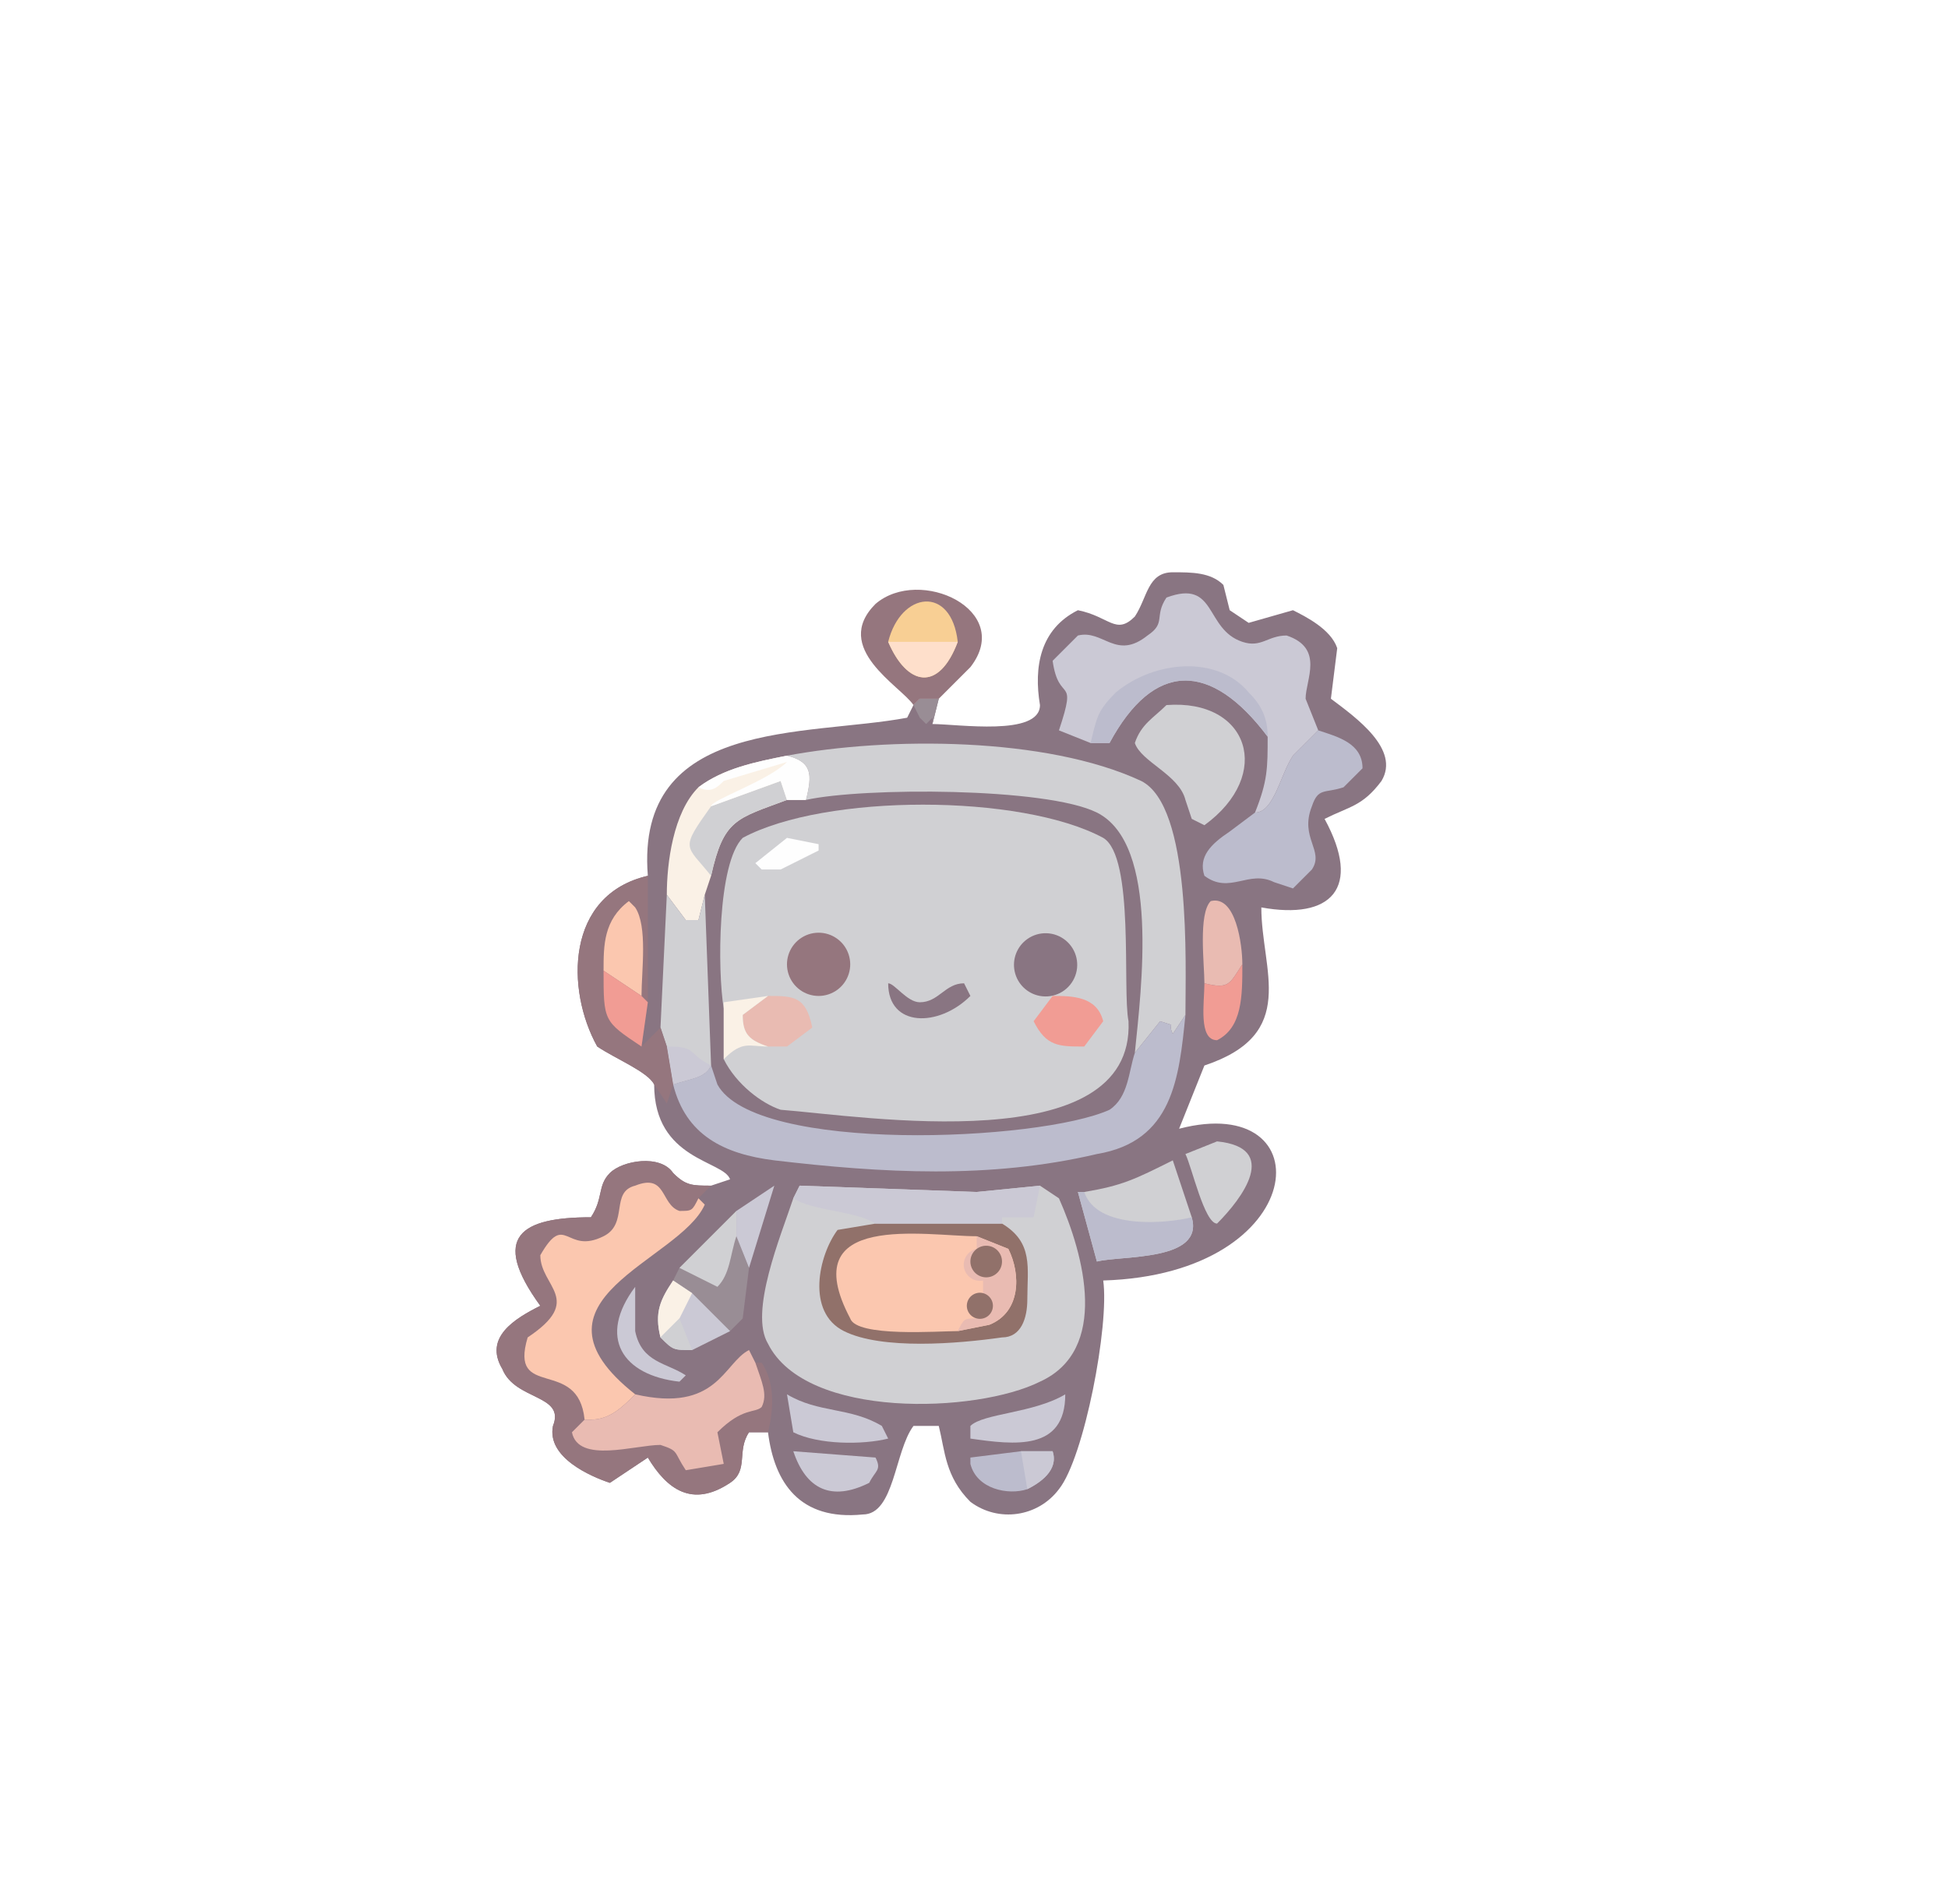
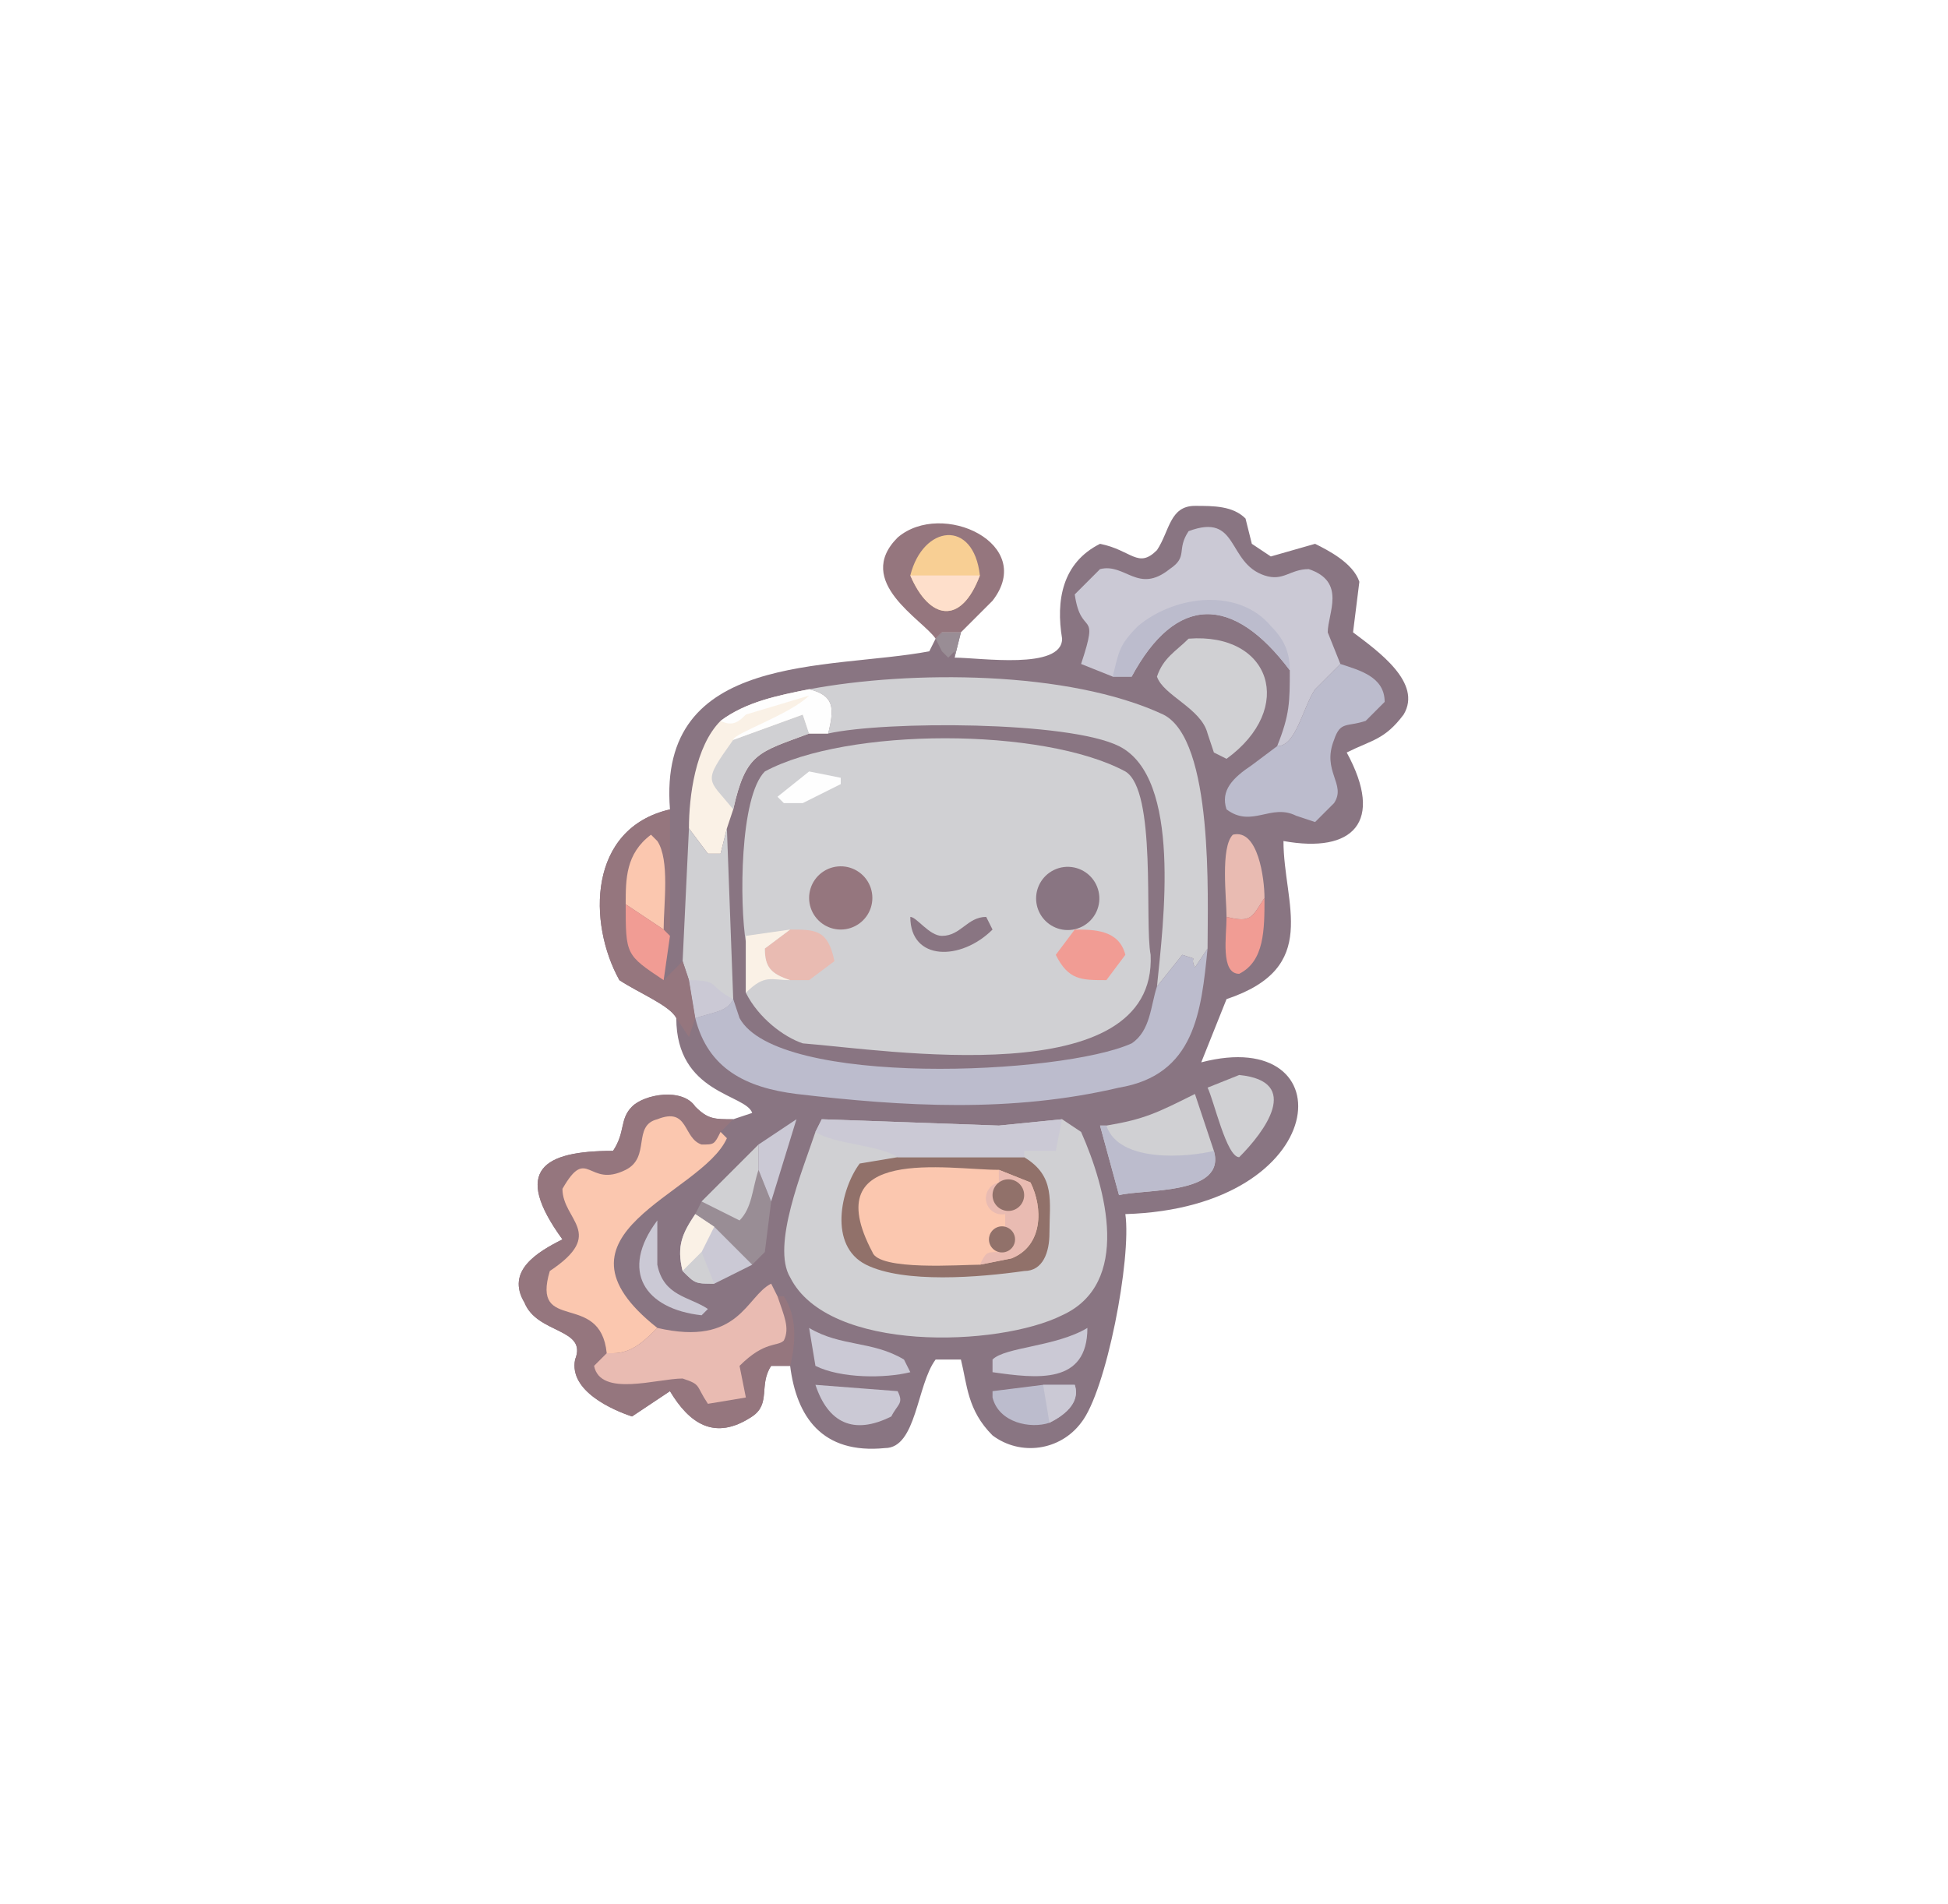
<svg xmlns="http://www.w3.org/2000/svg" width="44" height="43" viewBox="0 0 44 43">
  <defs>
    <clipPath id="clip_sgtcute_07">
      <rect x="0" y="0" width="44" height="43" />
    </clipPath>
  </defs>
  <g clip-path="url(#clip_sgtcute_07)">
-     <svg x="-0.51" y="0" width="44" height="43" viewBox="616 288 308 288" preserveAspectRatio="xMidYMid meet" style="overflow:hidden">
+     <svg x="-0.01" y="-1.5" width="44" height="43" viewBox="616 288 308 288" preserveAspectRatio="xMidYMid meet" style="overflow:hidden">
      <g transform="translate(0 0)" data-sgt-offset="1">
        <path fill="#897582" d="M767 396c4 0 17 2 17-3-1-6 0-12 6-15 5 1 6 4 9 1 2-3 2-7 6-7 3 0 6 0 8 2l1 4 3 2 7-2c2 1 6 3 7 6l-1 8c4 3 11 8 8 13-3 4-5 4-9 6 6 11 1 16-10 14 0 10 6 20-9 25l-4 10c23-6 21 23-12 24 1 7-3 28-7 33a10 10 0 0 1-14 2c-4-4-4-8-5-12h-4c-3 4-3 14-8 14-10 1-14-5-15-13h-3c-2 3 0 6-3 8-6 4-10 1-13-4l-6 4c-3-1-10-4-9-9 2-5-6-4-8-9-3-5 2-8 6-10-8-11-3-14 8-14 2-3 1-5 3-7s8-3 10 0c2 2 3 2 6 2l3-1c-1-3-12-3-12-15-1-2-6-4-9-6-5-9-5-24 8-27-2-25 25-22 41-25l1-2 1-1h3l-1 4Z" data-index="1" style="opacity:1" />
        <path fill="#897582" d="M730 406c4-3 9-4 14-5 4 1 4 3 3 7 9-2 38-2 46 2 10 5 7 28 6 38-1 3-1 7-4 9-11 5-56 7-62-4l-1-3c-1 2-3 2-6 3l-1-6-1-3 1-21c0-5 1-13 5-17Z" data-index="2" />
        <path fill="#FAF1E6" d="M730 406c4-3 9-4 14-5 4 1 4 3 3 7h-3c-8 3-10 3-12 12l-1 3-1 4h-2l-3-4c0-5 1-13 5-17Z" data-index="3" />
        <path fill="#D0D0D3" d="m732 409 11-4 1 3c-8 3-10 3-12 12-4-5-5-4 0-11Z" data-index="4" />
        <path fill="#FEFEFE" d="M730 406c4-3 9-4 14-5 4 1 4 3 3 7h-3l-1-3-11 4c0-1 9-4 12-7l-10 3c-1 1-2 2-4 1Z" data-index="5" />
        <path fill="#D0D0D3" d="m725 423 3 4h2l1-4 1 27c-1 2-3 2-6 3l-1-6-1-3 1-21Z" data-index="6" />
        <path fill="#CBC9D5" d="M725 447c5 0 3 1 7 3-1 2-3 2-6 3l-1-6Z" data-index="7" />
        <path fill="#D0D0D3" d="M734 441c-1-6-1-23 3-27 13-7 44-7 57 0 5 3 3 24 4 29 1 22-42 15-55 14-3-1-7-4-9-8v-8Z" data-index="8" style="opacity:1" />
        <path fill="#E9BBB2" d="M741 439c4 0 6 0 7 5l-4 3h-3c-3-1-4-2-4-5l4-3Z" data-index="9" />
        <path fill="#FAF1E6" d="M734 441v-1l7-1-4 3c0 3 1 4 4 5-3 0-4-1-7 2v-8Z" data-index="10" />
        <path fill="#F19C94" d="M786 439c3 0 7 0 8 4l-3 4c-4 0-6 0-8-4l3-4Z" data-index="11" style="opacity:1" />
        <path fill="#95767E" d="M746 430a5 5 0 1 1 3 9 5 5 0 0 1-3-9Z" data-index="12" />
        <path fill="#897582" d="M782 430a5 5 0 1 1 2 9 5 5 0 0 1-2-9Z" data-index="13" />
        <path fill="#897582" d="M760 437c1 0 3 3 5 3 3 0 4-3 7-3l1 2c-5 5-13 5-13-2Z" data-index="14" />
        <path fill="#FEFEFE" d="m744 414 5 1v1l-6 3h-3l-1-1 5-4Z" data-index="15" />
        <path fill="#95767E" d="M705 488c-8-11-3-14 8-14 2-3 1-5 3-7s8-3 10 0c2 2 3 2 6 2l-2 2 1 1c-4 9-30 15-11 30 13 3 14-5 18-7l1 2h1c2 3 2 7 1 11h-3c-2 3 0 6-3 8-6 4-10 1-13-4l-6 4c-3-1-10-4-9-9 2-5-6-4-8-9-3-5 2-8 6-10Z" data-index="16" style="opacity:1" />
        <path fill="#FBC7AF" d="M712 506c-1-10-12-3-9-13 9-6 2-8 2-13 4-7 4 0 10-3 4-2 1-7 5-8 5-2 4 3 7 4 2 0 2 0 3-2l1 1c-4 9-30 15-11 30-2 2-4 4-7 4h-1Z" data-index="17" style="opacity:1" />
        <path fill="#E9BBB2" d="M720 502c13 3 14-5 18-7l1 2c1 3 2 5 1 7-1 1-3 0-7 4l1 5-6 1c-2-3-1-3-4-4-4 0-13 3-14-2l2-2h1c3 0 5-2 7-4Z" data-index="18" style="opacity:1" />
        <path fill="#D0D0D3" d="M744 401c16-3 41-3 56 4 8 4 7 29 7 37l-2 3c-1-2 1-1-2-2l-4 5c1-10 4-33-6-38-8-4-37-4-46-2 1-4 1-6-3-7Z" data-index="19" />
        <path fill="#BCBCCD" d="m799 448 4-5c3 1 1 0 2 2l2-3c-1 10-2 20-14 22-17 4-34 3-51 1-8-1-14-4-16-12 3-1 5-1 6-3l1 3c6 11 51 9 62 4 3-2 3-6 4-9Z" data-index="20" style="opacity:1" />
        <path fill="#95767E" d="M714 447c-5-9-5-24 8-27v20l-1 7 3-3 1 3 1 6-1 3-2-3c-1-2-6-4-9-6Z" data-index="21" />
        <path fill="#FBC7AF" d="M715 435c0-4 0-8 4-11l1 1c2 3 1 10 1 14l-6-4Z" data-index="22" />
        <path fill="#F19C94" d="m715 435 6 4 1 1-1 7c-6-4-6-4-6-12Z" data-index="23" />
        <path fill="#998D95" d="m764 393 1-1h3l-1 4v-1l-1 1-1-1-1-2Z" data-index="24" />
        <path fill="#D0D0D3" d="m745 471 1-2 28 1 10-1 3 2c4 9 8 24-3 29-10 5-37 6-43-6-3-5 2-17 4-23Z" data-index="25" />
        <path fill="#91716A" d="M758 475h20c5 3 4 7 4 12 0 3-1 6-4 6-7 1-19 2-25-1s-4-12-1-16l6-1Z" data-index="26" style="opacity:1" />
        <path fill="#FBC7AF" d="M771 492c-3 0-16 1-17-2-9-17 12-13 20-13l5 2c2 4 2 10-3 12l-5 1Z" data-index="27" />
        <path fill="#E9BBB2" d="m774 477 5 2c2 4 2 10-3 12l-5 1c1-2 1-2 3-2a2 2 0 0 1 1-4v-2a2 2 0 0 1-1-5v-2Z" data-index="28" />
        <path fill="#91716A" d="M774 479a2 2 0 1 1 3 4 2 2 0 0 1-3-4Z" data-index="29" />
        <path fill="#91716A" d="M775 486a2 2 0 1 1-1 4 2 2 0 0 1 1-4Z" data-index="30" />
        <path fill="#CBC9D5" d="m745 471 1-2 28 1 10-1-1 5h-5v1h-20c-3-2-10-2-13-4Z" data-index="31" />
        <path fill="#CBC9D5" d="m792 399-5-2c3-9 0-4-1-11l4-4c4-1 6 4 11 0 3-2 1-3 3-6 8-3 6 5 12 7 3 1 4-1 7-1 6 2 3 7 3 10l2 5-4 4c-2 3-3 9-6 9 2-5 2-7 2-12-9-12-18-12-25 1h-3Z" data-index="32" style="opacity:1" />
        <path fill="#BCBCCD" d="M792 399c1-4 1-5 4-8 6-5 16-6 21 0 2 2 3 4 3 7-9-12-18-12-25 1h-3Z" data-index="33" />
        <path fill="#BCBCCD" d="M828 397c3 1 7 2 7 6l-3 3c-3 1-4 0-5 3-2 5 2 7 0 10l-3 3-3-1c-4-2-7 2-11-1-1-3 1-5 4-7l4-3c3 0 4-6 6-9l4-4Z" data-index="34" style="opacity:1" />
        <path fill="#D0D0D3" d="M804 393c13-1 17 11 6 19l-2-1-1-3c-1-4-7-6-8-9 1-3 3-4 5-6Z" data-index="35" />
        <path fill="#998D95" d="M736 473v4l2 5-1 8-2 2-6 3c-3 0-3 0-5-2-1-4 0-6 2-9l1-2 9-9Z" data-index="36" />
        <path fill="#CBC9D5" d="m726 484 3 2 6 6-6 3c-3 0-3 0-5-2-1-4 0-6 2-9Z" data-index="37" />
        <path fill="#FAF1E6" d="m726 484 3 2-2 4-3 3c-1-4 0-6 2-9Z" data-index="38" />
        <path fill="#D0D0D3" d="m724 493 3-3 2 5c-3 0-3 0-5-2Z" data-index="39" />
        <path fill="#D0D0D3" d="M736 473v4c-1 3-1 6-3 8l-6-3 9-9Z" data-index="40" />
        <path fill="#D0D0D3" d="M791 470c6-1 8-2 14-5l3 9c2 7-11 6-15 7l-3-11h1Z" data-index="41" />
        <path fill="#BCBCCD" d="m793 481-3-11h1c2 6 13 5 17 4 2 7-11 6-15 7Z" data-index="42" />
        <path fill="#D0D0D3" d="M812 462c10 1 4 9 0 13-2 0-4-9-5-11l5-2Z" data-index="43" />
        <path fill="#CBC9D5" d="M744 502c5 3 10 2 15 5l1 2c-4 1-11 1-15-1l-1-6Z" data-index="44" />
        <path fill="#E9BBB2" d="M810 437c0-3-1-11 1-13 4-1 5 7 5 10-2 3-2 4-6 3Z" data-index="45" />
        <path fill="#BCBCCD" d="M781 511h5c1 3-2 5-4 6-3 1-8 0-9-4v-1l8-1Z" data-index="46" />
        <path fill="#CBC9D5" d="M781 511h5c1 3-2 5-4 6l-1-6Z" data-index="47" />
        <path fill="#CBC9D5" d="M788 502c0 9-8 8-15 7v-2c2-2 10-2 15-5Z" data-index="48" />
        <path fill="#CBC9D5" d="m745 511 13 1c1 2 0 2-1 4-6 3-10 1-12-5Z" data-index="49" />
        <path fill="#F19C94" d="M816 434c0 5 0 10-4 12-3 0-2-6-2-9 4 1 4 0 6-3Z" data-index="50" />
        <path fill="#CBC9D5" d="M720 485v7c1 5 5 5 8 7l-1 1c-9-1-13-7-7-15Z" data-index="51" />
        <path fill="#CBC9D5" d="m736 473 6-4-4 13-2-5v-4Z" data-index="52" />
        <path fill="#95767E" d="M448 389c3-6 6-10 12-13 5-2 11-2 16 0 6 3 9 7 12 13 5-2 10-3 16-1 5 1 10 5 12 10 4 7 3 12 0 19l4 2c15 8 14 33-4 38 3 8 3 13 0 21-3 5-10 9-16 9-5 1-7 0-12-1-2 5-5 9-11 12-5 2-10 3-16 1-6-3-10-7-13-13-5 2-10 2-15 1-5-2-10-5-12-10-4-6-3-13-1-20-19-10-20-31 0-39-2-6-3-11-1-17 1-5 5-9 10-12 6-3 12-2 19 0Z" data-index="53" />
        <path fill="#91716A" d="M469 409c7 0 10 2 16 5l2 3c5 5 7 8 9 16v7c-1 6-2 8-5 14l-3 3c-6 5-9 6-16 8h-5c-6 0-10-2-15-5l-4-3c-5-6-6-9-8-16v-4c0-7 2-11 5-16l4-4c5-5 9-6 16-8h4Z" data-index="54" />
        <path fill="#FEE891" d="M442 439a26 26 0 1 1 52-4 26 26 0 0 1-52 4Z" data-index="55" />
        <path fill="#F8CF94" d="M450 450c3 6 12 9 18 9 11 1 17-7 24-13l1-1a26 26 0 0 1-48 4l3-1 2 2Z" data-index="56" />
        <path fill="#E9BBB2" d="M447 439c3-1 6-2 9 1l-1 4-7-1-1-4Z" data-index="57" />
        <path fill="#E9BBB2" d="M482 438c3 0 5 0 7 2 0 3 0 2-2 4-3 0-4 1-6-2l1-4Z" data-index="58" />
        <path fill="#91716A" d="M456 431a3 3 0 1 1-1 6 3 3 0 0 1 1-6Z" data-index="59" />
        <path fill="#8A745B" d="M479 431a3 3 0 1 1 3 6 3 3 0 0 1-3-6Z" data-index="60" />
        <path fill="#8A745B" d="m472 439 1 2c-2 3-6 2-9 1l-1-2h1c4 1 4 2 8-1Z" data-index="61" />
        <path fill="#D1A4F4" d="m488 457 3-3c5 3 14 1 20 1l4-1-1 2 2 1c3 8 3 13 0 21-3 5-10 9-16 9v-1l3-1v-1h-5l-12-3c-6-5-10-9-14-16 7-2 10-3 16-8Z" data-index="62" />
        <path fill="#897582" d="m511 455 4-1-1 2 2 1c3 8 3 13 0 21-3 5-10 9-16 9v-1l3-1v-1h-5c14-3 20-11 15-26l-2-3Z" data-index="63" />
        <path fill="#C596D4" d="m488 457 3-3c5 3 14 1 20 1l2 3-2 1c-8 2-16 2-23-2Z" data-index="64" />
        <path fill="#FEE891" d="M423 416c-7-19 8-31 27-22 5 3 13 9 15 15-7 2-11 3-16 8l-4 4c-4-3-15-2-20-1l-2-4Z" data-index="65" />
        <path fill="#AFCF99" d="M423 416c10-3 16-2 26 1l-4 4c-4-3-15-2-20-1l-2-4Z" data-index="66" />
        <path fill="#91E5DC" d="M440 441c2 7 3 10 8 16l4 3c-2 5-2 15-2 21l-3 1c-5 2-11 3-16 0-4-2-7-5-8-9-3-7-1-12 2-17 5-7 9-10 15-15Z" data-index="67" />
        <path fill="#70B7E2" d="m448 457 4 3c-2 5-2 15-2 21l-3 1c-3-9-1-16 1-25Z" data-index="68" />
        <path fill="#FCB2C5" d="m511 419 4 2c5 2 9 5 11 11 1 4 1 9-1 13s-6 7-10 9l-4 1c-6 0-15 2-20-1 3-6 4-8 5-14v-7c7-4 11-8 15-14Z" data-index="69" />
        <path fill="#DC959D" d="m511 419 4 2c-4 5-7 9-13 13-2 2-5 3-6 6v-7c7-4 11-8 15-14Z" data-index="70" />
        <path fill="#F19C94" d="M487 393c6-2 11-4 17-1 4 1 7 4 9 8 3 7 2 13-2 19s-8 10-15 14c-2-8-4-11-9-16l-2-3c2-6 2-13 1-20l1-1Z" data-index="71" />
        <path fill="#EEA477" d="M487 393c6 5 5 19 0 24l-2-3c2-6 2-13 1-20l1-1Z" data-index="72" />
        <path fill="#A9C2EC" d="M452 460c5 3 9 5 15 5h5c4 7 8 11 14 16l-1 4c-3 5-5 8-11 10-4 2-8 2-13 0-6-3-8-8-11-14 0-6 0-16 2-21Z" data-index="73" />
        <path fill="#C596D4" d="M467 465h5c4 7 8 11 14 16l-1 4c-9-6-13-11-18-20Z" data-index="74" />
        <path fill="#B2E988" d="M425 420c5-1 16-2 20 1-3 5-5 9-5 16v4c-6 5-10 8-15 15l-3-2c-5-2-10-6-12-11-1-5-1-9 1-13 3-6 8-8 14-10Z" data-index="75" />
        <path fill="#7EC3CA" d="M422 454c3-7 12-15 18-17v4c-6 5-10 8-15 15l-3-2Z" data-index="76" />
        <path fill="#FEBA7A" d="M452 390c2-5 5-9 10-11 4-1 9-1 13 1 6 3 9 8 11 14 1 7 1 14-1 20-6-3-9-5-16-5h-4c-2-6-10-12-15-15l2-4Z" data-index="77" />
        <path fill="#F8CF94" d="M452 390c7 5 14 10 17 19h-4c-2-6-10-12-15-15l2-4Z" data-index="78" />
        <path fill="#95767E" d="M754 107c16 0 14 21 16 32 12-2 9 2 18 5 8 2 7-4 16 5 7 2 14 4 15 13 3 19 0 39-9 55 6 4 5 9 6 16 2 21-25 16-40 17-19-1-38 3-34-23 1-5 1-7 5-10l-5-4c-10-9-10-18-15-28-3-7-10-11-11-20 0-9 11-12 17-10l11 7v-8c1-13-6-42 10-47Z" data-index="79" />
        <path fill="#FEDFCB" d="M747 170c1-9-2-51 3-57 16-15 16 24 16 31l3-1c6-2 12-1 15 5l3-1c7-1 12 1 15 8l3-1c11-1 12 13 12 22l-2 15c-2 10-3 16-9 25l1 4c4 1 5 4 4 8 0 5 2 15-5 17-14 2-29 1-43 1-17 0-22-6-16-24 1-2 3-2 5-2v-3c-8-7-13-11-17-22-1-2-3-10-5-12-3-6-8-10-10-16-1-4 2-8 7-9 4-1 8 2 12 4l5 6 3 2Z" data-index="80" />
        <path fill="#FBC7AF" d="m752 217 54-1 1 4c4 1 5 4 4 8 0 5 2 15-5 17-14 2-29 1-43 1-17 0-22-6-16-24 1-2 3-2 5-2v-3Z" data-index="81" />
        <path fill="#DC959D" d="m752 217 54-1 1 4h-55v-3Z" data-index="82" />
        <path fill="#F19C94" d="M752 220h1c-6 7-3 16 4 21l6 5c-17 0-22-6-16-24 1-2 3-2 5-2Z" data-index="83" />
        <path fill="#F19C94" d="M796 226a7 7 0 1 1 5 13 7 7 0 0 1-5-13Z" data-index="84" />
        <path fill="#FAF1E6" d="M798 228a4 4 0 1 1 1 9 4 4 0 0 1-1-9Z" data-index="85" />
        <path fill="#FBC7AF" d="M735 195c3 3 6 8 10 10 12 8 31 8 46 6 15-3 17-10 24-20-2 10-3 16-9 25l-54 1c-8-7-13-11-17-22Z" data-index="86" />
        <path fill="#F19C94" d="m766 144 3-1 1 4c0 2 0 7-2 10v-1c-2-3-2-8-2-12Z" data-index="87" />
        <path fill="#E9BBB2" d="m784 148 3-1c1 4 3 6 1 10-4 0-4-6-4-9Z" data-index="88" />
        <path fill="#F19C94" d="m802 155 3-1 1 6-1 2h-1c-3-3-2-4-2-7Z" data-index="89" />
        <path fill="#FBC7AF" d="m739 162 5 6-2 8c-1-5-3-8-3-14Z" data-index="90" />
        <path fill="#E9BBB2" d="m744 168 3 2-2 6h-3l2-8Z" data-index="91" />
        <path fill="#95767E" d="M1065 108c17-2 15 18 14 29 2-6 9-29 21-17 5 5 3 18 1 25 4-4 11-11 17-5 9 10-6 29-9 39-2 8-2 18-6 26-9 23-26 18-46 17-7 0-12-2-18-6-9-7-11-18-16-27l-10-12c-7-10-5-18 8-19 6 0 12 6 17 10-2-10-13-44-1-50s16 12 19 20c1-11-2-24 9-30Z" data-index="92" />
        <path fill="#FEDFCB" d="M1042 174c0-16-12-37-4-52 1-3 5-1 8 1 5 4 8 33 12 34 5-7-4-44 11-46l3 2c7 11 2 31 4 44h1c5-4 6-37 17-36 9 1 5 18 4 23s-5 15-4 19l1 1c5-4 10-23 18-23 11 5-6 29-7 37-6 26-5 43-36 41-31-1-31-4-45-33-2-4-15-13-12-20 9-13 22 5 28 11l1-3Z" data-index="93" />
        <path fill="#E9BBB2" d="M1042 174c7 1 14 2 19 7 2 2 5 7 5 10l-1 1c-3-1-7-8-10-11-3-2-11-2-14-4l1-3Z" data-index="94" />
        <path fill="#95767E" d="M166 399c13-1 11 6 17 6 11 0 12-4 21 9 8 0 16 5 16 13 1 9-3 16-3 25-2 29-15 40-42 42-18 0-35-5-46-20-10-15-13-36 4-48 0-15 5-30 24-22 3-3 4-3 9-5Z" data-index="95" style="opacity:1" />
        <path fill="#FEDFCB" d="M159 409c2-4 4-6 9-6 3-1 6 0 8 2l3 4 3 1c8-4 14-2 18 6l1 2h7c10 4 11 15 7 23l-2 3v9c-1 10-4 22-12 29-18 14-53 10-67-8-11-14-14-32 1-45l1-5c2-12 5-24 20-16l3 1Z" data-index="96" style="opacity:1" />
        <path fill="#F19C94" d="M159 409c2-4 4-6 9-6 3-1 6 0 8 2l3 4 3 1c8-4 14-2 18 6l1 2h7c10 4 11 15 7 23l-2 3v6l-6 3c-7 5-23 1-34 9v5h-1c-5-3-1-10-16-17-3 0-8 2-11 0v-1c6-5 25-3 18-20l-1-2 4-1-7-3v-14Z" data-index="97" />
        <path fill="#FEDFCB" d="M159 409c2-4 4-6 9-6 3-1 6 0 8 2l3 4 3 1 1 4-3 1c-1 10 0 25-11 28l-2-1c0-6 4-8-1-16l-7-3v-14Z" data-index="98" />
        <path fill="#E9BBB2" d="m179 409 3 1 1 4-3 1-1-6Z" data-index="99" />
        <path fill="#FEDFCB" d="M182 410c8-4 14-2 18 6l1 2c-1 9-1 14-5 22-6 7-11 7-17 0 4-10 5-16 4-26l-1-4Z" data-index="100" />
        <path fill="#FBC7AF" d="M173 462c-3-7-4-7-9-12-2-1-2-2-2-3 2-2 7 0 8-1 9-5 8 1 17 3l7-2c5 5 6 6 13 6-7 5-23 1-34 9Z" data-index="101" style="opacity:1" />
        <path fill="#FEDFCB" d="M201 418h7c10 4 11 15 7 23l-4 3c-4-1-7-3-10-6l-1 1-1-1h-1l-2 2c4-8 4-13 5-22Z" data-index="102" />
        <path fill="#E9BBB2" d="M201 418h7l-4 1c0 7 0 12-3 19l-1 1-1-1h-1l-2 2c4-8 4-13 5-22Z" data-index="103" />
        <path fill="#FBC7AF" d="m200 439 1-1c3 3 6 5 10 6l4-3-2 3v1h-1c-4 4-11 6-14 0l2-6Z" data-index="104" />
        <path fill="#FEDFCB" d="M136 424c2-12 5-24 20-16l3 1v14l7 3-4 1 1 2c-6-5-21-2-28 0l1-5Z" data-index="105" />
        <path fill="#E9BBB2" d="m156 408 3 1v14l7 3-4 1 1 2c-6-5-21-2-28 0l1-5 1 1c7-2 11-2 18-2l1-15Z" data-index="106" style="opacity:1" />
        <path fill="#95767E" d="M166 143c4 0 7 2 11 5l51 47c7 7 14 16 6 26-4 5-12 5-19 5 6 13 15 26 3 38-23 16-30-9-37-25-6 5-16 14-24 8-9-6-7-20-7-29l3-62c0-7 6-11 13-13Z" data-index="107" />
        <path fill="#FCB2C5" d="M166 147c10 1 31 26 40 33 6 7 18 15 24 23 14 20-10 20-20 20 4 12 16 25 7 37-21 18-28-14-35-27-5 5-14 15-22 12-3-1-5-3-6-6-3-8 3-64 2-76-1-8 1-14 10-16Z" data-index="108" />
        <path fill="#DC959D" d="M166 151a1828 1828 0 0 1 60 53c2 2 3 8 0 10-4 5-15 3-21 4l11 27c1 4 0 7-2 10-17 17-26-19-31-30l-11 11c-6 5-15 3-15-6l4-74c0-2 3-4 5-5Z" data-index="109" />
        <path fill="#FEFEFE" d="M184 221c-6 5-14 15-21 15l-2-2a365 365 0 0 1 4-80c2-1 3 0 5 1l53 49c4 4 3 10-3 11h-20l13 31v4c-12 22-23-14-27-24l-2-5Z" data-index="110" />
        <path fill="#FAF1E6" d="M186 226c8 4 11 26 26 21l1-1v4c-12 22-23-14-27-24Z" data-index="111" />
        <path fill="#897582" d="m1024 696 7 1c5 2 38 35 40 39 1 4 1 8-1 12-4 8-25 12-33 15-10 3-21 8-32 7-7-4-9-9-7-17 4-16 10-32 16-47 2-6 5-8 10-10Z" data-index="112" />
        <path fill="#D0D0D3" d="M1001 756c2-9 14-49 19-54l7-2c7 0 25 21 31 27 4 4 9 8 10 13 0 2 0 5-2 7-4 6-49 19-57 19l-6-2c-2-2-2-5-2-8Z" data-index="113" />
        <path fill="#A9C2EC" d="M1058 727c4 4 9 8 10 13 0 2 0 5-2 7-4 6-49 19-57 19l-6-2c-2-2-2-5-2-8 6 9 49-10 56-17 2-2 1-9 1-12Z" data-index="114" />
        <path fill="#897582" d="M799 696c17-1 18 18 23 30l6 20c10 33-15 24-33 18-17-5-56-12-31-36 7-7 27-29 35-32Z" data-index="115" style="opacity:1" />
        <path fill="#D0D0D3" d="M772 726c6-6 29-36 36-23 6 10 18 44 19 55-2 15-19 6-28 4l-29-10c-19-8-6-19 2-26Z" data-index="116" style="opacity:1" />
        <path fill="#A9C2EC" d="M827 758c-2 15-19 6-28 4l-29-10c-19-8-6-19 2-26-1 2-4 10-2 12 10 10 44 22 57 20Z" data-index="117" style="opacity:1" />
        <path fill="#897582" d="M709 639c7 0 55 14 60 19 3 2 4 6 4 10 0 9-17 23-25 30-4 5-9 11-15 14h-10c-5-2-7-6-9-10-4-10-18-48-14-56 2-4 5-6 9-7Z" data-index="118" style="opacity:1" />
        <path fill="#D0D0D3" d="M743 697c-3 5-8 11-14 12-2 0-5 0-7-2-5-4-19-48-19-56l2-6c2-2 5-2 8-2l31 9c19 6 39 10 14 31l-15 14Z" data-index="119" style="opacity:1" />
        <path fill="#A9C2EC" d="M743 697c-3 5-8 11-14 12-2 0-5 0-7-2-5-4-19-48-19-56l2-6c2-2 5-2 8-2-11 5 8 41 12 49s12 6 18 5Z" data-index="120" />
        <path fill="#897582" d="M1114 639c7 0 16 4 15 11-2 16-9 33-14 49-8 22-20 14-32 2l-26-25c-4-6-2-18 5-20 16-6 36-14 52-17Z" data-index="121" />
        <path fill="#D0D0D3" d="M1116 643c3 0 5 0 7 2 2 3 2 6 2 9-1 7-14 50-19 54h-8c-6-2-10-7-14-12l-5-5c-29-25-28-30 9-40 7-2 19-7 28-8Z" data-index="122" />
        <path fill="#A9C2EC" d="M1116 643c3 0 5 0 7 2 2 3 2 6 2 9-1 7-14 50-19 54h-8c-6-2-10-7-14-12 6 2 14 4 18-2 5-7 23-45 14-51Z" data-index="123" />
        <path fill="#95767E" d="M468 99c8-7 20-7 20 7 0 7-7 14-12 18l2 30-2 43c9 8 21 23 4 30-6 0-8-1-12-4l-1 1c-3 2-6 3-10 3-3 0-5-1-7-3-8-10 3-21 10-27-2-25-2-47 0-73-9-8-21-20-5-29 7-1 8 0 13 4Z" data-index="124" />
        <path fill="#FAF1E6" d="M468 105c3-3 5-6 10-7 4 0 7 3 6 7 0 8-6 13-11 18v8c2 23 1 45-1 68 7 6 21 18 7 25-6-1-7-3-11-8-11 16-28 2-4-17-2-28-2-46 0-76-7-6-20-17-7-25 6 0 7 2 11 7Z" data-index="125" />
        <path fill="#897582" d="M462 661h8c3 1 7 3 8 6 3 5 4 67 1 73-1 4-5 6-9 8-10 1-17-2-18-14v-58c0-8 2-12 10-15Z" data-index="126" />
        <path fill="#D0D0D3" d="M456 701c0-8-2-27 3-34 5-6 17-3 17 5l1 64c-2 4-3 7-8 8-18 5-13-31-13-43Z" data-index="127" style="opacity:1" />
        <path fill="#A9C2EC" d="M456 701c7 10-4 30 14 37l7-2c-2 4-3 7-8 8-18 5-13-31-13-43Z" data-index="128" />
        <path fill="#897582" d="M138 691c10-1 59-2 65 2 3 1 5 5 6 8 1 4 0 7-2 10-2 4-5 5-9 7-9 0-58 1-64-2-3-1-6-4-7-8-1-3-1-7 1-11 2-3 6-5 10-6Z" data-index="129" />
        <path fill="#D0D0D3" d="M133 697c8-4 32-3 42-3s28-3 31 9c-1 6-3 10-8 10-16 2-32 1-48 1-11 1-27-3-17-17Z" data-index="130" />
        <path fill="#A9C2EC" d="M206 703c-1 6-3 10-8 10-16 2-32 1-48 1-11 1-27-3-17-17 0 2 0 7 2 9 4 3 12 4 17 3 14 0 42 3 54-6Z" data-index="131" />
        <path fill="#897582" d="M431 680h4c4 1 6 3 8 6 2 8 2 31-1 38-5 11-18 2-25-2-8-4-26-11-20-22 4-6 28-18 34-20Z" data-index="132" />
        <path fill="#D0D0D3" d="m409 696 7-4c29-19 25 1 24 24-1 17-15 6-23 2-11-4-26-14-8-22Z" data-index="133" style="opacity:1" />
        <path fill="#A9C2EC" d="M440 716c-1 17-15 6-23 2-11-4-26-14-8-22l-4 7c7 8 24 16 35 13Z" data-index="134" />
        <path fill="#897582" d="M153 726c47-1 47-1 24 40-11 14-20-1-25-11s-16-24 1-29Z" data-index="135" />
        <path fill="#D0D0D3" d="M149 731c6-3 18-2 24-2 14 0 20 2 12 16l-4 8c-14 29-21 8-30-8-2-4-5-9-2-14Z" data-index="136" />
        <path fill="#A9C2EC" d="M149 731c5 4 10 28 21 27 7-1 9-12 15-13l-4 8c-14 29-21 8-30-8-2-4-5-9-2-14Z" data-index="137" />
        <path fill="#E9BBB2" d="M1064 370c3 0 8 1 8 5 2 14 2 29 1 42-1 3-4 5-6 6-3 0-9-2-9-5v-43c1-3 4-4 6-5Z" data-index="139" />
        <path fill="#FAF1E6" d="M1063 374c3 0 3-1 5 1l1 3v37l-2 4c-3 0-2 0-5-2l-1-7c1-7-2-32 2-36Z" data-index="140" />
        <path fill="#E9BBB2" d="M1062 442c17-1 9 18 11 30 1 6 1 18-5 22-2 0-8 0-9-3-3-14-1-29-1-43 0-3 2-5 4-6Z" data-index="141" />
        <path fill="#FAF1E6" d="m1063 445 5 1c3 3 1 34 1 41l-2 4c-3-1-3 0-5-2l-1-7c1-7-2-32 2-37Z" data-index="142" />
        <path fill="#E9BBB2" d="M1011 424c10 0 33-1 42 2 6 1 6 12-3 14l-41-1c-6-5-7-13 2-15Z" data-index="143" />
        <path fill="#FAF1E6" d="M1011 428h25c5 0 15-2 17 4l-2 4h-25c-4 0-18 1-18-5l3-3Z" data-index="144" />
        <path fill="#E9BBB2" d="M1080 424c11 0 28-1 39 1 8 1 11 9 2 14h-40c-7-1-11-10-1-15Z" data-index="145" />
        <path fill="#FAF1E6" d="M1081 428h25c5 0 15-2 17 4l-3 4h-31c-4 0-10 0-11-4l3-4Z" data-index="146" />
        <path fill="#95767E" d="M764 393c-2-3-13-9-6-16 7-6 22 1 15 10l-5 5h-3l-1 1Z" data-index="147" />
        <path fill="#F8CF94" d="M760 383c2-8 10-9 11 0-3 8-8 7-11 0Z" data-index="148" />
        <path fill="#FEDFCB" d="M760 383h11c-3 8-8 7-11 0Z" data-index="149" />
      </g>
    </svg>
  </g>
</svg>
